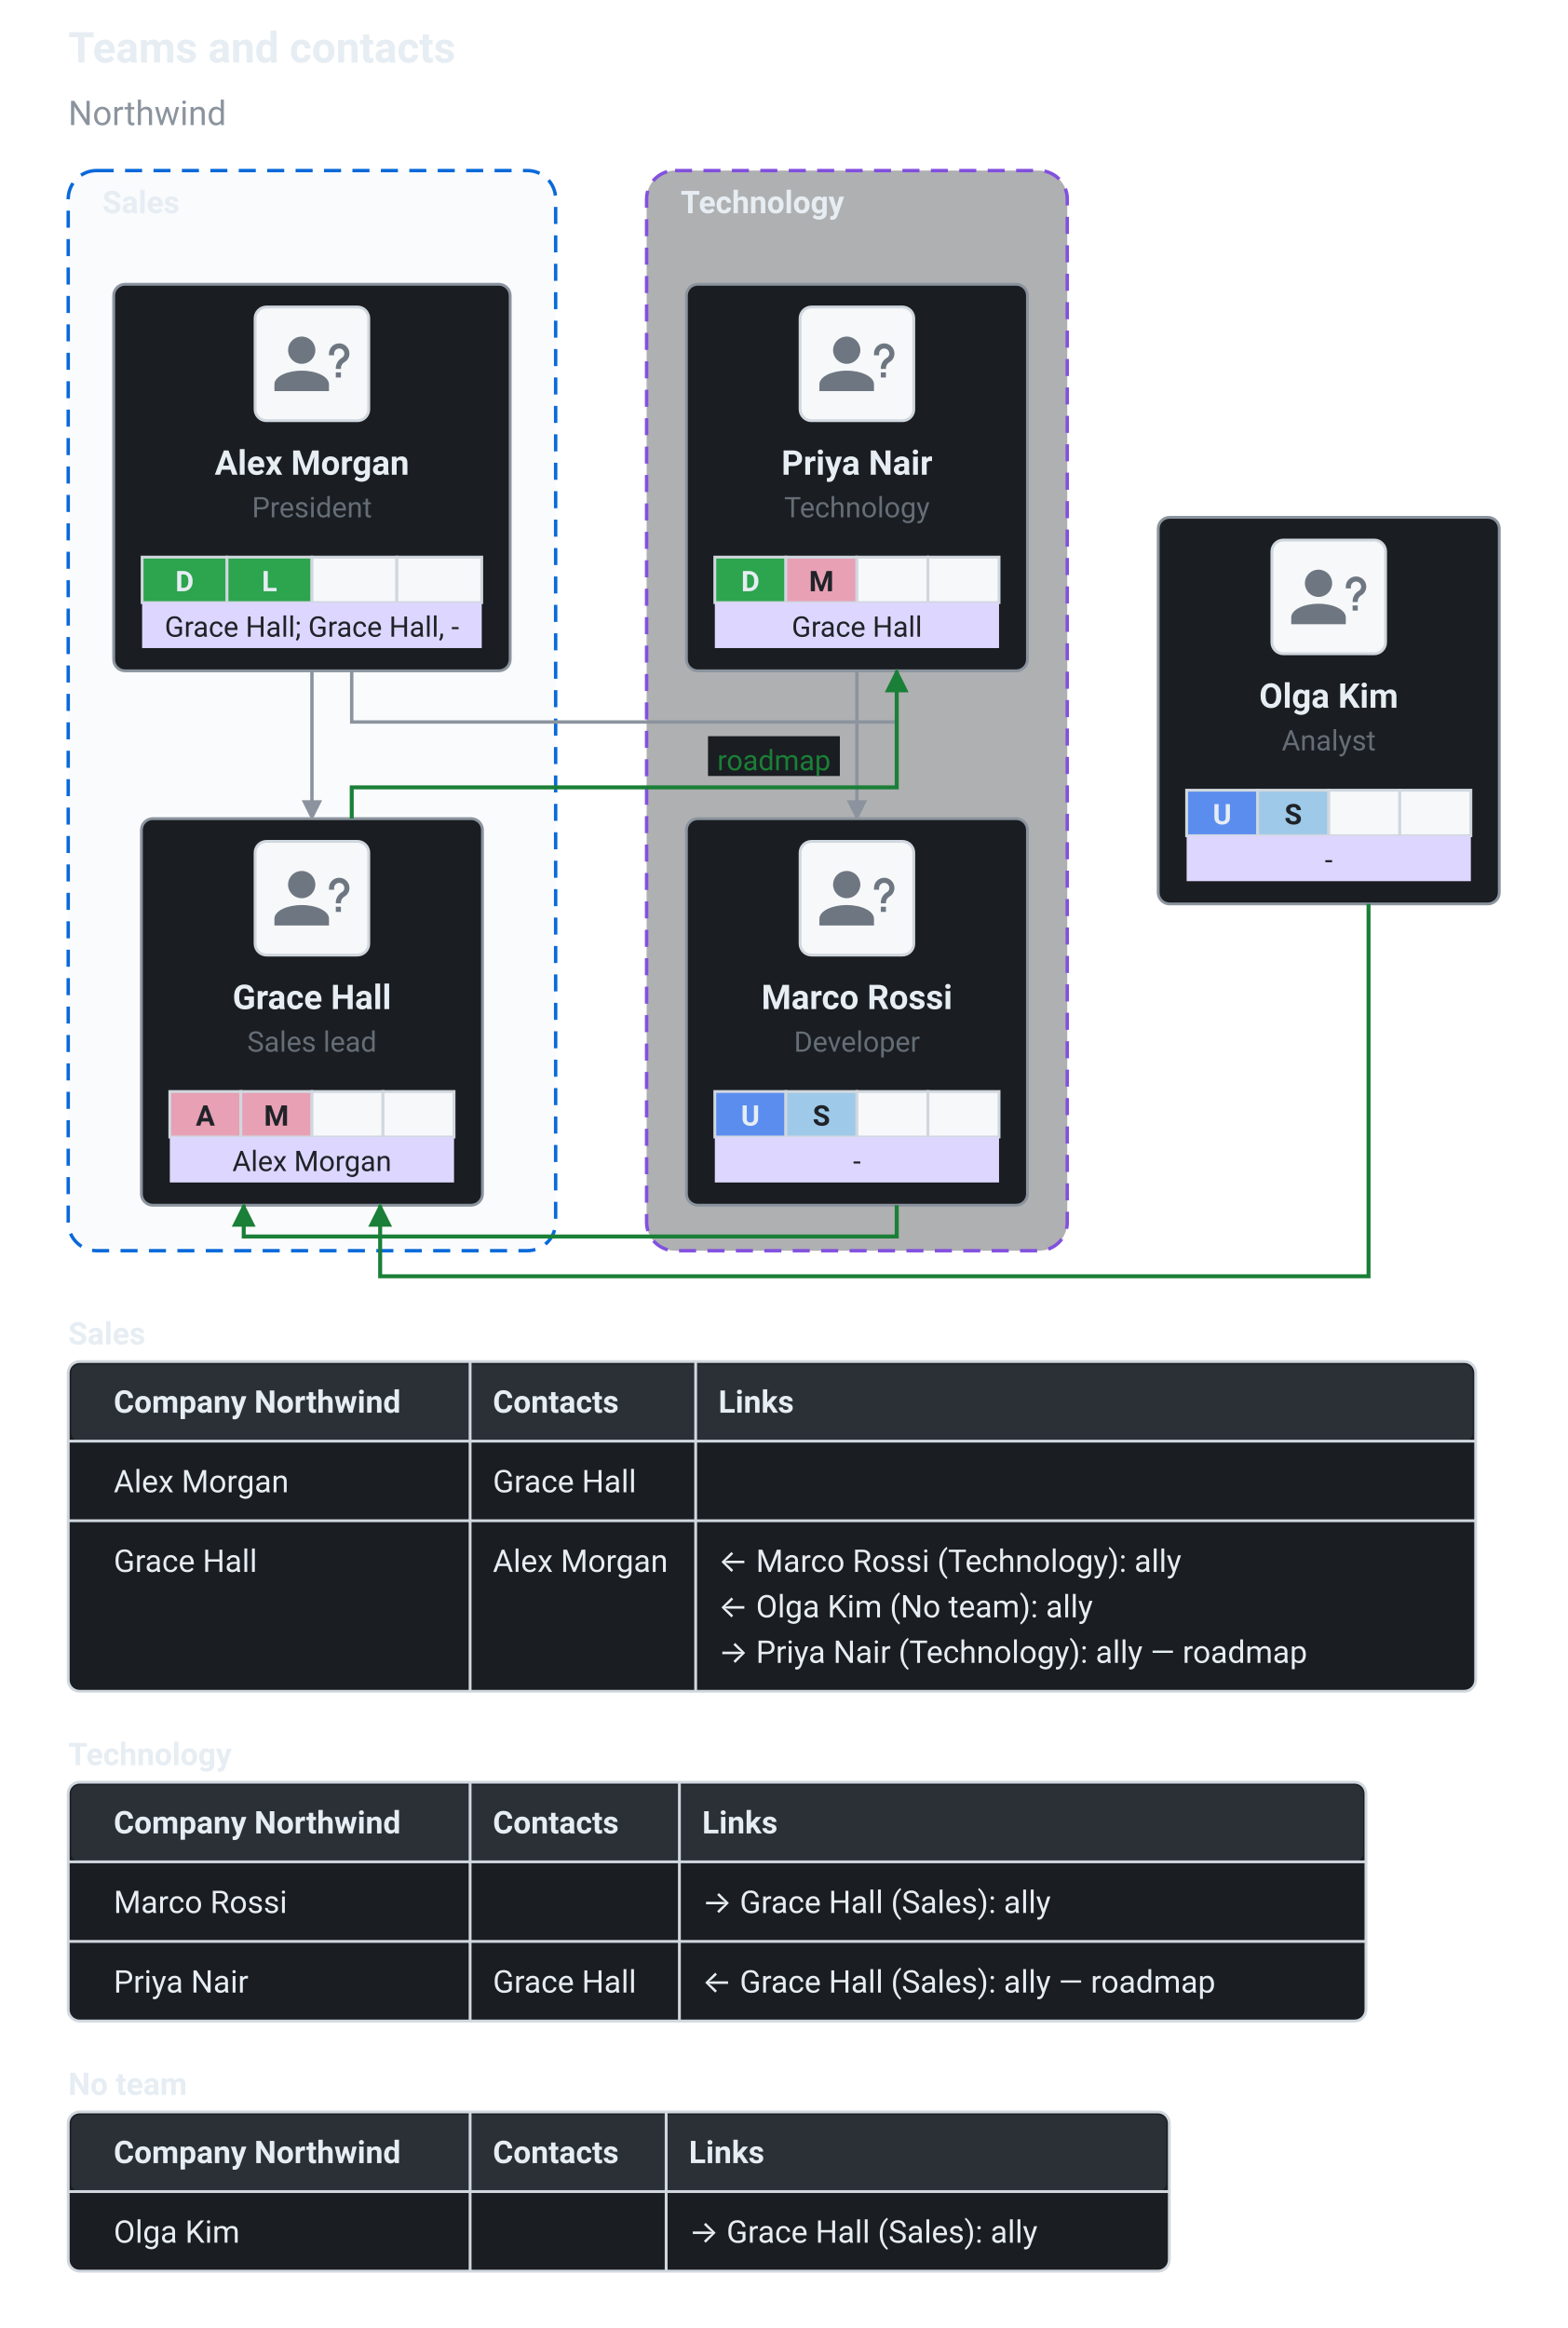
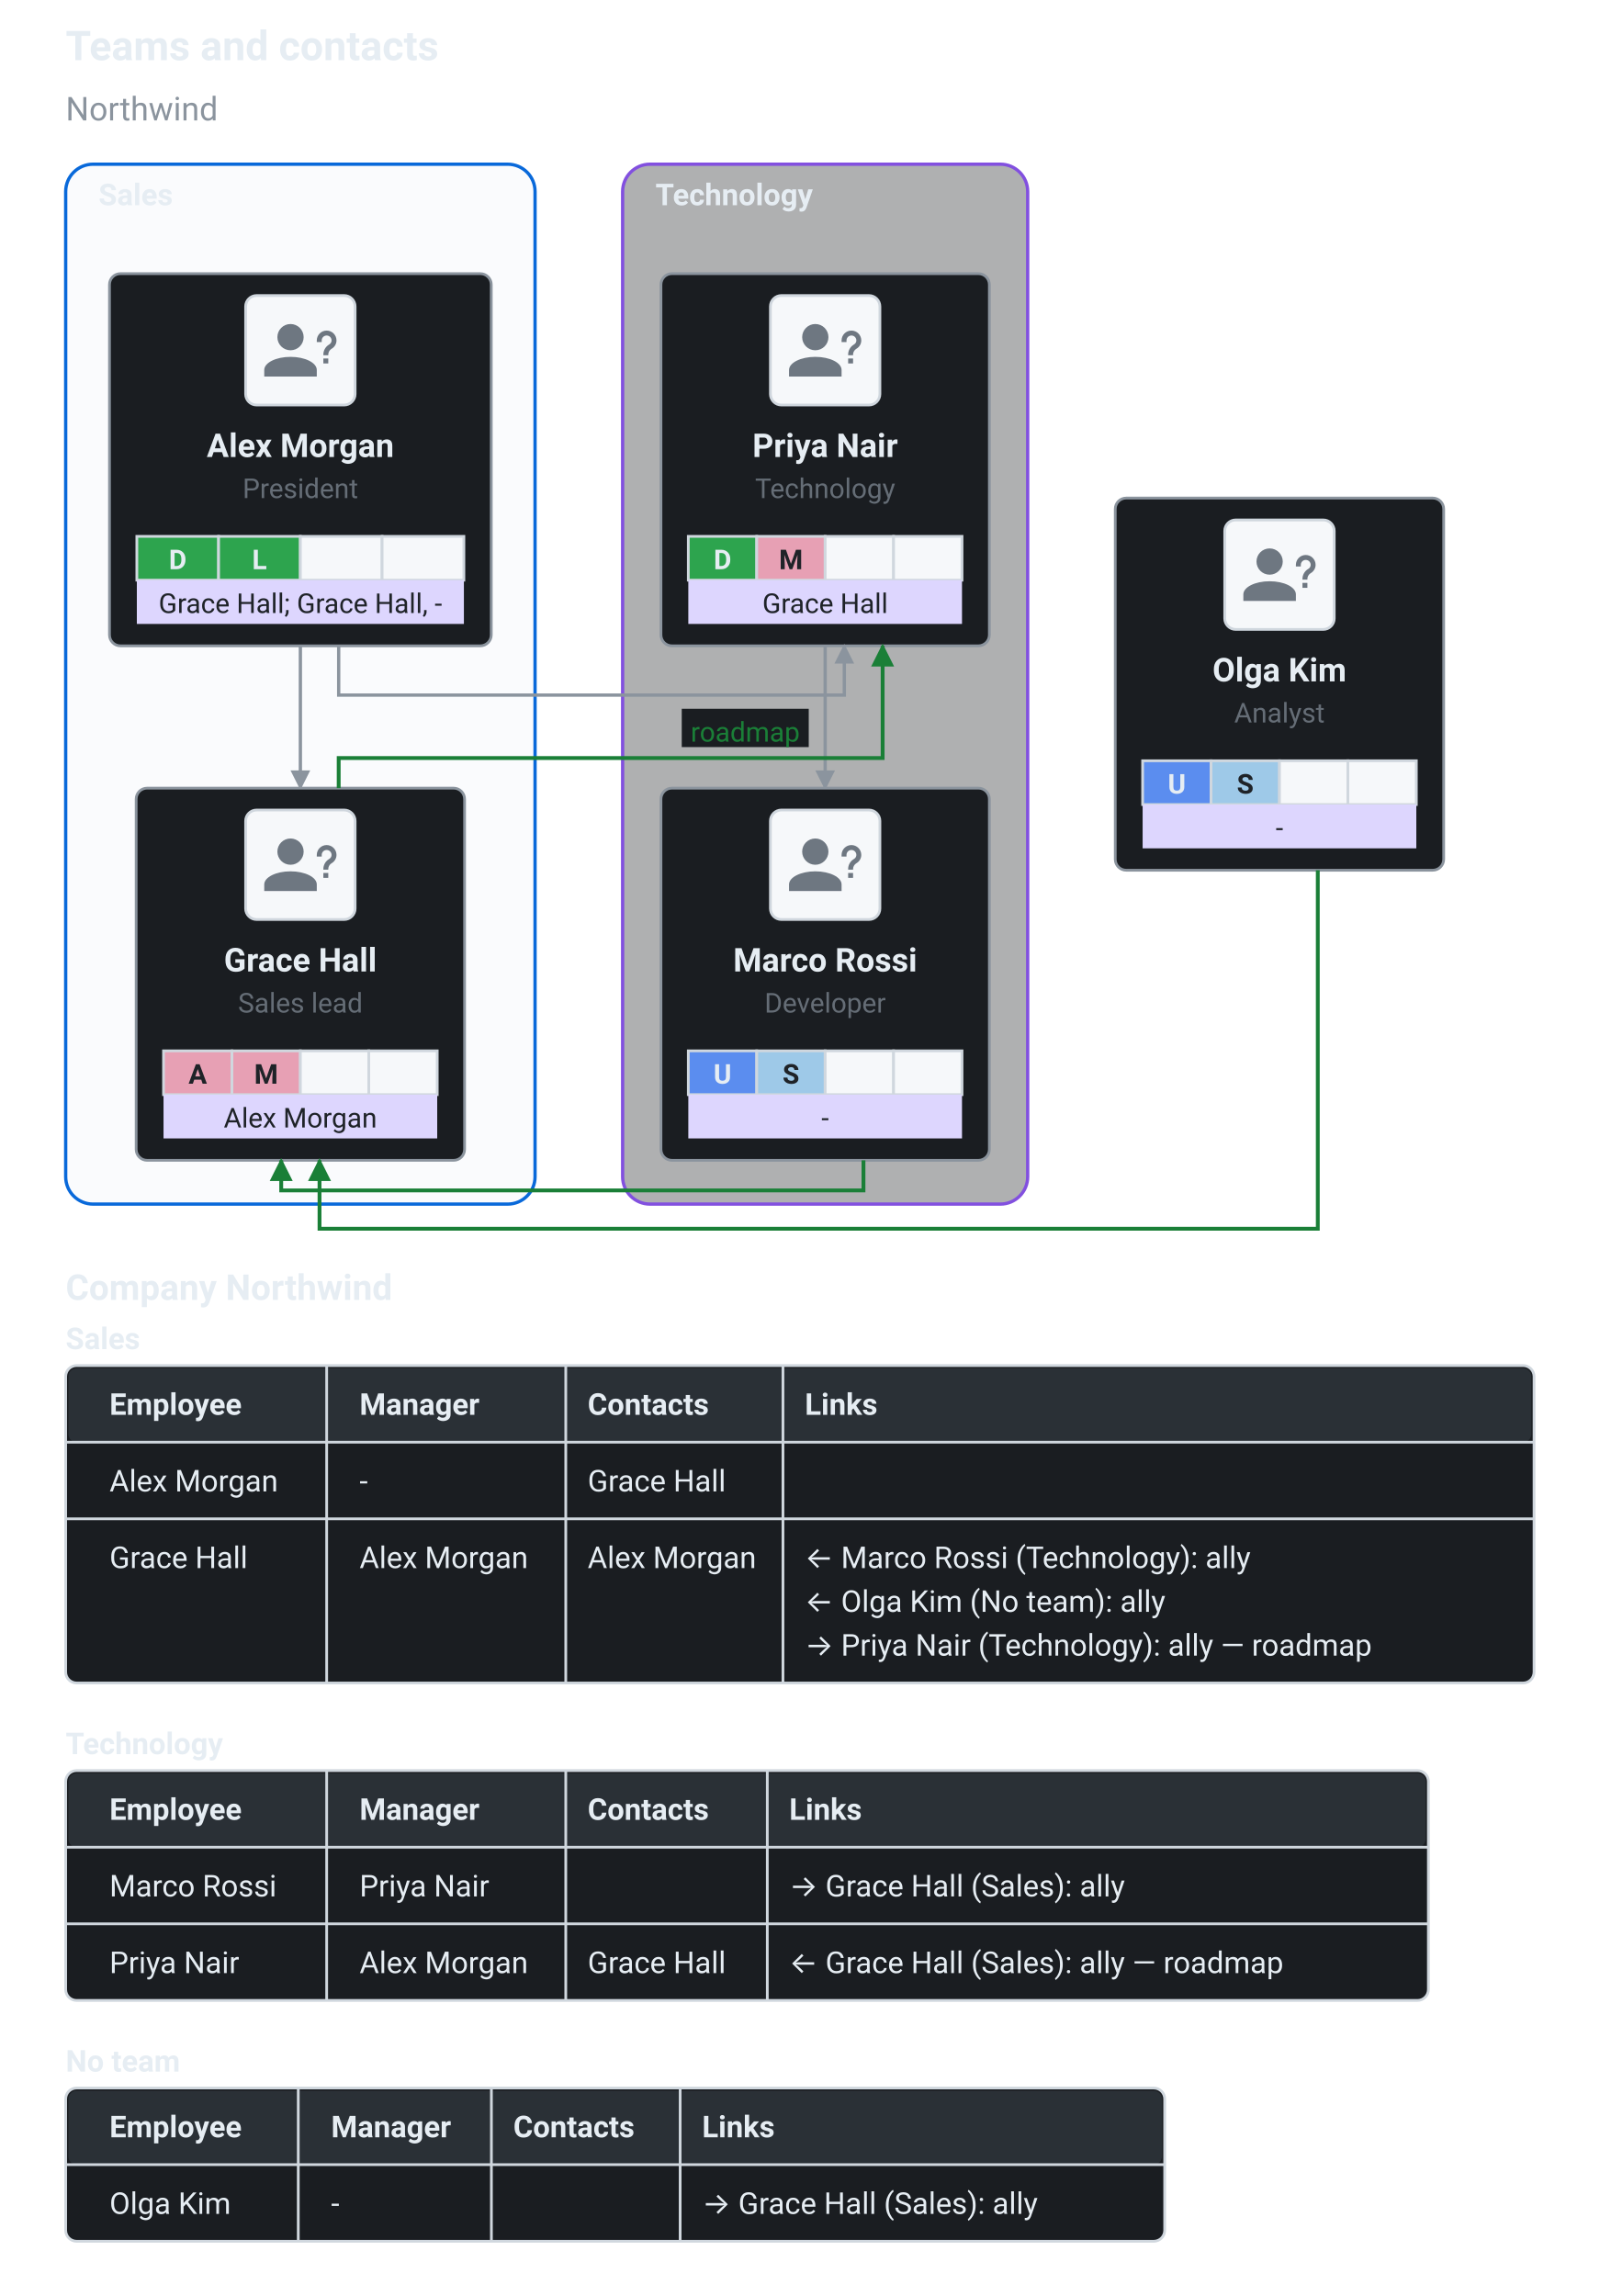
- <svg xmlns="http://www.w3.org/2000/svg" viewBox="0 0 551.5 819" width="551.5" height="819" role="img" font-family="system-ui, -apple-system, &quot;Segoe UI&quot;, Roboto, sans-serif">
+ <svg xmlns="http://www.w3.org/2000/svg" viewBox="0 0 584.52 839" width="584.52" height="839" role="img" font-family="system-ui, -apple-system, &quot;Segoe UI&quot;, Roboto, sans-serif">
  <text x="24" y="22" fill="#e6edf3" font-size="15" text-anchor="start" font-weight="700">Teams and contacts</text>
  <text x="24" y="44" fill="#8b949e" font-size="12" text-anchor="start">Northwind</text>
-   <text x="24" y="473" fill="#e6edf3" font-size="11" text-anchor="start" font-weight="700" data-comms-team="powermap">Sales</text>
-   <rect x="24" y="479" width="495.2" height="116" fill="#1a1d21" stroke="#d0d7de" stroke-width="1" rx="4" data-comms="powermap" />
-   <rect x="25" y="480" width="493.2" height="27" fill="#2a3036" rx="3" data-comms-header="powermap" />
-   <text x="40" y="497" fill="#e6edf3" font-size="11" text-anchor="start" font-weight="700">Company Northwind</text>
-   <text x="173.4" y="497" fill="#e6edf3" font-size="11" text-anchor="start" font-weight="700">Contacts</text>
-   <text x="252.76" y="497" fill="#e6edf3" font-size="11" text-anchor="start" font-weight="700">Links</text>
-   <line x1="165.4" y1="479" x2="165.4" y2="595" stroke="#d0d7de" stroke-width="1" />
-   <line x1="244.76" y1="479" x2="244.76" y2="595" stroke="#d0d7de" stroke-width="1" />
-   <line x1="24" y1="507" x2="519.2" y2="507" stroke="#d0d7de" stroke-width="1" />
-   <text x="40" y="525" fill="#e6edf3" font-size="11" text-anchor="start">Alex Morgan</text>
-   <text x="173.4" y="525" fill="#e6edf3" font-size="11" text-anchor="start">Grace Hall</text>
-   <line x1="24" y1="535" x2="519.2" y2="535" stroke="#d0d7de" stroke-width="1" />
-   <text x="40" y="553" fill="#e6edf3" font-size="11" text-anchor="start">Grace Hall</text>
-   <text x="173.4" y="553" fill="#e6edf3" font-size="11" text-anchor="start">Alex Morgan</text>
-   <text x="252.76" y="553" fill="#e6edf3" font-size="11" text-anchor="start">← Marco Rossi (Technology): ally</text>
-   <text x="252.76" y="569" fill="#e6edf3" font-size="11" text-anchor="start">← Olga Kim (No team): ally</text>
-   <text x="252.76" y="585" fill="#e6edf3" font-size="11" text-anchor="start">→ Priya Nair (Technology): ally — roadmap</text>
-   <text x="24" y="621" fill="#e6edf3" font-size="11" text-anchor="start" font-weight="700" data-comms-team="powermap">Technology</text>
-   <rect x="24" y="627" width="456.59" height="84" fill="#1a1d21" stroke="#d0d7de" stroke-width="1" rx="4" data-comms="powermap" />
-   <rect x="25" y="628" width="454.59" height="27" fill="#2a3036" rx="3" data-comms-header="powermap" />
-   <text x="40" y="645" fill="#e6edf3" font-size="11" text-anchor="start" font-weight="700">Company Northwind</text>
-   <text x="173.4" y="645" fill="#e6edf3" font-size="11" text-anchor="start" font-weight="700">Contacts</text>
-   <text x="247.04" y="645" fill="#e6edf3" font-size="11" text-anchor="start" font-weight="700">Links</text>
-   <line x1="165.4" y1="627" x2="165.4" y2="711" stroke="#d0d7de" stroke-width="1" />
-   <line x1="239.04" y1="627" x2="239.04" y2="711" stroke="#d0d7de" stroke-width="1" />
-   <line x1="24" y1="655" x2="480.59" y2="655" stroke="#d0d7de" stroke-width="1" />
-   <text x="40" y="673" fill="#e6edf3" font-size="11" text-anchor="start">Marco Rossi</text>
-   <text x="247.04" y="673" fill="#e6edf3" font-size="11" text-anchor="start">→ Grace Hall (Sales): ally</text>
-   <line x1="24" y1="683" x2="480.59" y2="683" stroke="#d0d7de" stroke-width="1" />
-   <text x="40" y="701" fill="#e6edf3" font-size="11" text-anchor="start">Priya Nair</text>
-   <text x="173.4" y="701" fill="#e6edf3" font-size="11" text-anchor="start">Grace Hall</text>
-   <text x="247.04" y="701" fill="#e6edf3" font-size="11" text-anchor="start">← Grace Hall (Sales): ally — roadmap</text>
-   <text x="24" y="737" fill="#e6edf3" font-size="11" text-anchor="start" font-weight="700" data-comms-team="powermap">No team</text>
-   <rect x="24" y="743" width="387.41" height="56" fill="#1a1d21" stroke="#d0d7de" stroke-width="1" rx="4" data-comms="powermap" />
-   <rect x="25" y="744" width="385.41" height="27" fill="#2a3036" rx="3" data-comms-header="powermap" />
-   <text x="40" y="761" fill="#e6edf3" font-size="11" text-anchor="start" font-weight="700">Company Northwind</text>
-   <text x="173.4" y="761" fill="#e6edf3" font-size="11" text-anchor="start" font-weight="700">Contacts</text>
-   <text x="242.38" y="761" fill="#e6edf3" font-size="11" text-anchor="start" font-weight="700">Links</text>
-   <line x1="165.4" y1="743" x2="165.4" y2="799" stroke="#d0d7de" stroke-width="1" />
-   <line x1="234.38" y1="743" x2="234.38" y2="799" stroke="#d0d7de" stroke-width="1" />
-   <line x1="24" y1="771" x2="411.41" y2="771" stroke="#d0d7de" stroke-width="1" />
-   <text x="40" y="789" fill="#e6edf3" font-size="11" text-anchor="start">Olga Kim</text>
-   <text x="242.38" y="789" fill="#e6edf3" font-size="11" text-anchor="start">→ Grace Hall (Sales): ally</text>
+   <text x="24" y="475" fill="#e6edf3" font-size="13" text-anchor="start" font-weight="700" data-comms-title="powermap">Company Northwind</text>
+   <text x="24" y="493" fill="#e6edf3" font-size="11" text-anchor="start" font-weight="700" data-comms-team="powermap">Sales</text>
+   <rect x="24" y="499" width="536.52" height="116" fill="#1a1d21" stroke="#d0d7de" stroke-width="1" rx="4" data-comms="powermap" />
+   <rect x="25" y="500" width="534.52" height="27" fill="#2a3036" rx="3" data-comms-header="powermap" />
+   <text x="40" y="517" fill="#e6edf3" font-size="11" text-anchor="start" font-weight="700">Employee</text>
+   <text x="131.36" y="517" fill="#e6edf3" font-size="11" text-anchor="start" font-weight="700">Manager</text>
+   <text x="214.72" y="517" fill="#e6edf3" font-size="11" text-anchor="start" font-weight="700">Contacts</text>
+   <text x="294.08" y="517" fill="#e6edf3" font-size="11" text-anchor="start" font-weight="700">Links</text>
+   <line x1="119.36" y1="499" x2="119.36" y2="615" stroke="#d0d7de" stroke-width="1" />
+   <line x1="206.72" y1="499" x2="206.72" y2="615" stroke="#d0d7de" stroke-width="1" />
+   <line x1="286.08" y1="499" x2="286.08" y2="615" stroke="#d0d7de" stroke-width="1" />
+   <line x1="24" y1="527" x2="560.52" y2="527" stroke="#d0d7de" stroke-width="1" />
+   <text x="40" y="545" fill="#e6edf3" font-size="11" text-anchor="start">Alex Morgan</text>
+   <text x="131.36" y="545" fill="#e6edf3" font-size="11" text-anchor="start">-</text>
+   <text x="214.72" y="545" fill="#e6edf3" font-size="11" text-anchor="start">Grace Hall</text>
+   <line x1="24" y1="555" x2="560.52" y2="555" stroke="#d0d7de" stroke-width="1" />
+   <text x="40" y="573" fill="#e6edf3" font-size="11" text-anchor="start">Grace Hall</text>
+   <text x="131.36" y="573" fill="#e6edf3" font-size="11" text-anchor="start">Alex Morgan</text>
+   <text x="214.72" y="573" fill="#e6edf3" font-size="11" text-anchor="start">Alex Morgan</text>
+   <text x="294.08" y="573" fill="#e6edf3" font-size="11" text-anchor="start">← Marco Rossi (Technology): ally</text>
+   <text x="294.08" y="589" fill="#e6edf3" font-size="11" text-anchor="start">← Olga Kim (No team): ally</text>
+   <text x="294.08" y="605" fill="#e6edf3" font-size="11" text-anchor="start">→ Priya Nair (Technology): ally — roadmap</text>
+   <text x="24" y="641" fill="#e6edf3" font-size="11" text-anchor="start" font-weight="700" data-comms-team="powermap">Technology</text>
+   <rect x="24" y="647" width="497.91" height="84" fill="#1a1d21" stroke="#d0d7de" stroke-width="1" rx="4" data-comms="powermap" />
+   <rect x="25" y="648" width="495.91" height="27" fill="#2a3036" rx="3" data-comms-header="powermap" />
+   <text x="40" y="665" fill="#e6edf3" font-size="11" text-anchor="start" font-weight="700">Employee</text>
+   <text x="131.36" y="665" fill="#e6edf3" font-size="11" text-anchor="start" font-weight="700">Manager</text>
+   <text x="214.72" y="665" fill="#e6edf3" font-size="11" text-anchor="start" font-weight="700">Contacts</text>
+   <text x="288.36" y="665" fill="#e6edf3" font-size="11" text-anchor="start" font-weight="700">Links</text>
+   <line x1="119.36" y1="647" x2="119.36" y2="731" stroke="#d0d7de" stroke-width="1" />
+   <line x1="206.72" y1="647" x2="206.72" y2="731" stroke="#d0d7de" stroke-width="1" />
+   <line x1="280.36" y1="647" x2="280.36" y2="731" stroke="#d0d7de" stroke-width="1" />
+   <line x1="24" y1="675" x2="521.91" y2="675" stroke="#d0d7de" stroke-width="1" />
+   <text x="40" y="693" fill="#e6edf3" font-size="11" text-anchor="start">Marco Rossi</text>
+   <text x="131.36" y="693" fill="#e6edf3" font-size="11" text-anchor="start">Priya Nair</text>
+   <text x="288.36" y="693" fill="#e6edf3" font-size="11" text-anchor="start">→ Grace Hall (Sales): ally</text>
+   <line x1="24" y1="703" x2="521.91" y2="703" stroke="#d0d7de" stroke-width="1" />
+   <text x="40" y="721" fill="#e6edf3" font-size="11" text-anchor="start">Priya Nair</text>
+   <text x="131.36" y="721" fill="#e6edf3" font-size="11" text-anchor="start">Alex Morgan</text>
+   <text x="214.72" y="721" fill="#e6edf3" font-size="11" text-anchor="start">Grace Hall</text>
+   <text x="288.36" y="721" fill="#e6edf3" font-size="11" text-anchor="start">← Grace Hall (Sales): ally — roadmap</text>
+   <text x="24" y="757" fill="#e6edf3" font-size="11" text-anchor="start" font-weight="700" data-comms-team="powermap">No team</text>
+   <rect x="24" y="763" width="401.56" height="56" fill="#1a1d21" stroke="#d0d7de" stroke-width="1" rx="4" data-comms="powermap" />
+   <rect x="25" y="764" width="399.56" height="27" fill="#2a3036" rx="3" data-comms-header="powermap" />
+   <text x="40" y="781" fill="#e6edf3" font-size="11" text-anchor="start" font-weight="700">Employee</text>
+   <text x="120.98" y="781" fill="#e6edf3" font-size="11" text-anchor="start" font-weight="700">Manager</text>
+   <text x="187.55" y="781" fill="#e6edf3" font-size="11" text-anchor="start" font-weight="700">Contacts</text>
+   <text x="256.52" y="781" fill="#e6edf3" font-size="11" text-anchor="start" font-weight="700">Links</text>
+   <line x1="108.98" y1="763" x2="108.98" y2="819" stroke="#d0d7de" stroke-width="1" />
+   <line x1="179.55" y1="763" x2="179.55" y2="819" stroke="#d0d7de" stroke-width="1" />
+   <line x1="248.52" y1="763" x2="248.52" y2="819" stroke="#d0d7de" stroke-width="1" />
+   <line x1="24" y1="791" x2="425.56" y2="791" stroke="#d0d7de" stroke-width="1" />
+   <text x="40" y="809" fill="#e6edf3" font-size="11" text-anchor="start">Olga Kim</text>
+   <text x="120.98" y="809" fill="#e6edf3" font-size="11" text-anchor="start">-</text>
+   <text x="256.52" y="809" fill="#e6edf3" font-size="11" text-anchor="start">→ Grace Hall (Sales): ally</text>
  <defs>
    <marker id="ext-pm-report" viewBox="0 0 10 10" refX="9" refY="5" markerWidth="6" markerHeight="6" orient="auto-start-reverse">
      <path d="M 0 0 L 10 5 L 0 10 z" fill="#8b949e" />
    </marker>
  </defs>
-   <rect x="24" y="60" width="171.5" height="380" rx="10" ry="10" fill="#f6f8fa" fill-opacity="0.55" stroke="#0969da" stroke-width="1.2" stroke-dasharray="6 4" data-team="powermap" data-team-id="sales" />
+   <rect x="24" y="60" width="171.5" height="380" rx="10" ry="10" fill="#f6f8fa" fill-opacity="0.55" stroke="#0969da" stroke-width="1.2" data-team="powermap" data-team-id="sales" />
  <text x="36" y="75" fill="#e6edf3" font-size="11" text-anchor="start" font-weight="600" data-team-label="1">Sales</text>
-   <rect x="227.5" y="60" width="148" height="380" rx="10" ry="10" fill="#1a1d21" fill-opacity="0.35" stroke="#8250df" stroke-width="1.2" stroke-dasharray="6 4" data-team="powermap" data-team-id="tech" />
+   <rect x="227.5" y="60" width="148" height="380" rx="10" ry="10" fill="#1a1d21" fill-opacity="0.35" stroke="#8250df" stroke-width="1.2" data-team="powermap" data-team-id="tech" />
  <text x="239.5" y="75" fill="#e6edf3" font-size="11" text-anchor="start" font-weight="600" data-team-label="1">Technology</text>
  <path d="M 109.75 236 L 109.75 262 L 109.75 262 L 109.75 288" fill="none" stroke="#8b949e" stroke-width="1.2" marker-end="url(#ext-pm-report)" />
  <path d="M 301.5 236 L 301.5 262 L 301.5 262 L 301.5 288" fill="none" stroke="#8b949e" stroke-width="1.2" marker-end="url(#ext-pm-report)" />
  <rect x="40" y="100" width="139.5" height="136" fill="#1a1d21" stroke="#8b949e" stroke-width="1" rx="4" />
  <rect x="89.75" y="108" width="40" height="40" fill="#f6f8fa" stroke="#d0d7de" stroke-width="1" rx="4" />
  <g data-avatar="?" transform="translate(95.35 113.6) scale(1.2)">
    <path d="M13 8a4 4 0 0 1-4 4a4 4 0 0 1-4-4a4 4 0 0 1 4-4a4 4 0 0 1 4 4m4 10v2H1v-2c0-2.21 3.58-4 8-4s8 1.79 8 4m3.5-3.5V16H19v-1.5zm-2-5H17V9a3 3 0 0 1 3-3a3 3 0 0 1 3 3c0 .97-.5 1.88-1.29 2.41l-.3.19c-.57.4-.91 1.01-.91 1.7v.2H19v-.2c0-1.19.6-2.3 1.59-2.95l.29-.19c.39-.26.62-.69.62-1.16A1.5 1.5 0 0 0 20 7.5A1.5 1.5 0 0 0 18.5 9z" fill="#6e7781" />
  </g>
  <text x="109.75" y="167" fill="#e6edf3" font-size="12" text-anchor="middle" font-weight="700">Alex Morgan</text>
  <text x="109.75" y="182" fill="#656d76" font-size="10" text-anchor="middle">President</text>
  <rect x="50" y="196" width="29.87" height="16" fill="#2da44e" stroke="#d0d7de" />
  <text x="64.94" y="208" fill="#e6edf3" font-size="10" text-anchor="middle" font-weight="700">D</text>
  <rect x="79.87" y="196" width="29.87" height="16" fill="#2da44e" stroke="#d0d7de" />
  <text x="94.81" y="208" fill="#e6edf3" font-size="10" text-anchor="middle" font-weight="700">L</text>
  <rect x="109.75" y="196" width="29.87" height="16" fill="#f6f8fa" stroke="#d0d7de" />
  <rect x="139.62" y="196" width="29.87" height="16" fill="#f6f8fa" stroke="#d0d7de" />
  <rect x="50" y="212" width="119.5" height="16" fill="#ddd6fe" />
  <text x="109.75" y="224" fill="#1f2328" font-size="10" text-anchor="middle">Grace Hall; Grace Hall, -</text>
  <rect x="49.75" y="288" width="120" height="136" fill="#1a1d21" stroke="#8b949e" stroke-width="1" rx="4" />
  <rect x="89.75" y="296" width="40" height="40" fill="#f6f8fa" stroke="#d0d7de" stroke-width="1" rx="4" />
  <g data-avatar="?" transform="translate(95.35 301.6) scale(1.2)">
    <path d="M13 8a4 4 0 0 1-4 4a4 4 0 0 1-4-4a4 4 0 0 1 4-4a4 4 0 0 1 4 4m4 10v2H1v-2c0-2.21 3.58-4 8-4s8 1.79 8 4m3.5-3.5V16H19v-1.5zm-2-5H17V9a3 3 0 0 1 3-3a3 3 0 0 1 3 3c0 .97-.5 1.88-1.29 2.41l-.3.19c-.57.4-.91 1.01-.91 1.7v.2H19v-.2c0-1.19.6-2.3 1.59-2.95l.29-.19c.39-.26.62-.69.62-1.16A1.5 1.5 0 0 0 20 7.5A1.5 1.5 0 0 0 18.5 9z" fill="#6e7781" />
  </g>
  <text x="109.75" y="355" fill="#e6edf3" font-size="12" text-anchor="middle" font-weight="700">Grace Hall</text>
  <text x="109.75" y="370" fill="#656d76" font-size="10" text-anchor="middle">Sales lead</text>
  <rect x="59.75" y="384" width="25" height="16" fill="#e7a0b4" stroke="#d0d7de" />
  <text x="72.25" y="396" fill="#1f2328" font-size="10" text-anchor="middle" font-weight="700">A</text>
  <rect x="84.75" y="384" width="25" height="16" fill="#e7a0b4" stroke="#d0d7de" />
  <text x="97.25" y="396" fill="#1f2328" font-size="10" text-anchor="middle" font-weight="700">M</text>
  <rect x="109.75" y="384" width="25" height="16" fill="#f6f8fa" stroke="#d0d7de" />
  <rect x="134.75" y="384" width="25" height="16" fill="#f6f8fa" stroke="#d0d7de" />
  <rect x="59.75" y="400" width="100" height="16" fill="#ddd6fe" />
  <text x="109.75" y="412" fill="#1f2328" font-size="10" text-anchor="middle">Alex Morgan</text>
  <rect x="241.5" y="100" width="120" height="136" fill="#1a1d21" stroke="#8b949e" stroke-width="1" rx="4" />
  <rect x="281.5" y="108" width="40" height="40" fill="#f6f8fa" stroke="#d0d7de" stroke-width="1" rx="4" />
  <g data-avatar="?" transform="translate(287.1 113.6) scale(1.2)">
    <path d="M13 8a4 4 0 0 1-4 4a4 4 0 0 1-4-4a4 4 0 0 1 4-4a4 4 0 0 1 4 4m4 10v2H1v-2c0-2.21 3.58-4 8-4s8 1.79 8 4m3.5-3.5V16H19v-1.5zm-2-5H17V9a3 3 0 0 1 3-3a3 3 0 0 1 3 3c0 .97-.5 1.88-1.29 2.41l-.3.19c-.57.4-.91 1.01-.91 1.7v.2H19v-.2c0-1.19.6-2.3 1.59-2.95l.29-.19c.39-.26.62-.69.62-1.16A1.5 1.5 0 0 0 20 7.5A1.5 1.5 0 0 0 18.5 9z" fill="#6e7781" />
  </g>
  <text x="301.5" y="167" fill="#e6edf3" font-size="12" text-anchor="middle" font-weight="700">Priya Nair</text>
  <text x="301.5" y="182" fill="#656d76" font-size="10" text-anchor="middle">Technology</text>
  <rect x="251.5" y="196" width="25" height="16" fill="#2da44e" stroke="#d0d7de" />
  <text x="264" y="208" fill="#e6edf3" font-size="10" text-anchor="middle" font-weight="700">D</text>
  <rect x="276.5" y="196" width="25" height="16" fill="#e7a0b4" stroke="#d0d7de" />
  <text x="289" y="208" fill="#1f2328" font-size="10" text-anchor="middle" font-weight="700">M</text>
  <rect x="301.5" y="196" width="25" height="16" fill="#f6f8fa" stroke="#d0d7de" />
  <rect x="326.5" y="196" width="25" height="16" fill="#f6f8fa" stroke="#d0d7de" />
  <rect x="251.5" y="212" width="100" height="16" fill="#ddd6fe" />
  <text x="301.5" y="224" fill="#1f2328" font-size="10" text-anchor="middle">Grace Hall</text>
  <rect x="241.5" y="288" width="120" height="136" fill="#1a1d21" stroke="#8b949e" stroke-width="1" rx="4" />
  <rect x="281.5" y="296" width="40" height="40" fill="#f6f8fa" stroke="#d0d7de" stroke-width="1" rx="4" />
  <g data-avatar="?" transform="translate(287.1 301.6) scale(1.2)">
    <path d="M13 8a4 4 0 0 1-4 4a4 4 0 0 1-4-4a4 4 0 0 1 4-4a4 4 0 0 1 4 4m4 10v2H1v-2c0-2.21 3.58-4 8-4s8 1.79 8 4m3.5-3.5V16H19v-1.5zm-2-5H17V9a3 3 0 0 1 3-3a3 3 0 0 1 3 3c0 .97-.5 1.88-1.29 2.41l-.3.19c-.57.4-.91 1.01-.91 1.7v.2H19v-.2c0-1.19.6-2.3 1.59-2.95l.29-.19c.39-.26.62-.69.62-1.16A1.5 1.5 0 0 0 20 7.5A1.5 1.5 0 0 0 18.5 9z" fill="#6e7781" />
  </g>
  <text x="301.5" y="355" fill="#e6edf3" font-size="12" text-anchor="middle" font-weight="700">Marco Rossi</text>
  <text x="301.5" y="370" fill="#656d76" font-size="10" text-anchor="middle">Developer</text>
  <rect x="251.5" y="384" width="25" height="16" fill="#5b8def" stroke="#d0d7de" />
  <text x="264" y="396" fill="#e6edf3" font-size="10" text-anchor="middle" font-weight="700">U</text>
  <rect x="276.5" y="384" width="25" height="16" fill="#9ec9e8" stroke="#d0d7de" />
  <text x="289" y="396" fill="#1f2328" font-size="10" text-anchor="middle" font-weight="700">S</text>
  <rect x="301.5" y="384" width="25" height="16" fill="#f6f8fa" stroke="#d0d7de" />
  <rect x="326.5" y="384" width="25" height="16" fill="#f6f8fa" stroke="#d0d7de" />
  <rect x="251.5" y="400" width="100" height="16" fill="#ddd6fe" />
  <text x="301.5" y="412" fill="#1f2328" font-size="10" text-anchor="middle">-</text>
  <rect x="407.5" y="182" width="120" height="136" fill="#1a1d21" stroke="#8b949e" stroke-width="1" rx="4" />
  <rect x="447.5" y="190" width="40" height="40" fill="#f6f8fa" stroke="#d0d7de" stroke-width="1" rx="4" />
  <g data-avatar="?" transform="translate(453.1 195.6) scale(1.2)">
    <path d="M13 8a4 4 0 0 1-4 4a4 4 0 0 1-4-4a4 4 0 0 1 4-4a4 4 0 0 1 4 4m4 10v2H1v-2c0-2.21 3.58-4 8-4s8 1.79 8 4m3.5-3.5V16H19v-1.5zm-2-5H17V9a3 3 0 0 1 3-3a3 3 0 0 1 3 3c0 .97-.5 1.88-1.29 2.41l-.3.19c-.57.4-.91 1.01-.91 1.7v.2H19v-.2c0-1.19.6-2.3 1.59-2.95l.29-.19c.39-.26.62-.69.62-1.16A1.5 1.5 0 0 0 20 7.5A1.5 1.5 0 0 0 18.5 9z" fill="#6e7781" />
  </g>
  <text x="467.5" y="249" fill="#e6edf3" font-size="12" text-anchor="middle" font-weight="700">Olga Kim</text>
  <text x="467.5" y="264" fill="#656d76" font-size="10" text-anchor="middle">Analyst</text>
  <rect x="417.5" y="278" width="25" height="16" fill="#5b8def" stroke="#d0d7de" />
  <text x="430" y="290" fill="#e6edf3" font-size="10" text-anchor="middle" font-weight="700">U</text>
  <rect x="442.5" y="278" width="25" height="16" fill="#9ec9e8" stroke="#d0d7de" />
  <text x="455" y="290" fill="#1f2328" font-size="10" text-anchor="middle" font-weight="700">S</text>
  <rect x="467.5" y="278" width="25" height="16" fill="#f6f8fa" stroke="#d0d7de" />
  <rect x="492.5" y="278" width="25" height="16" fill="#f6f8fa" stroke="#d0d7de" />
  <rect x="417.5" y="294" width="100" height="16" fill="#ddd6fe" />
  <text x="467.5" y="306" fill="#1f2328" font-size="10" text-anchor="middle">-</text>
  <defs>
    <marker id="ext-pm-link-0" viewBox="0 0 10 10" refX="9" refY="5" markerWidth="6" markerHeight="6" orient="auto-start-reverse">
      <path d="M 0 0 L 10 5 L 0 10 z" fill="#8b949e" />
    </marker>
  </defs>
-   <path d="M 123.75 236 L 123.75 254 L 315.5 254 L 315.5 236" fill="none" stroke="#8b949e" stroke-width="1.2" marker-end="url(#ext-pm-link-0)" />
+   <path d="M 123.75 236 L 123.75 254 L 308.5 254 L 308.5 236" fill="none" stroke="#8b949e" stroke-width="1.2" marker-end="url(#ext-pm-link-0)" />
  <defs>
    <marker id="ext-pm-link-1" viewBox="0 0 10 10" refX="9" refY="5" markerWidth="6" markerHeight="6" orient="auto-start-reverse">
      <path d="M 0 0 L 10 5 L 0 10 z" fill="#1a7f37" />
    </marker>
  </defs>
-   <path d="M 123.75 288 L 123.75 277 L 315.5 277 L 315.5 236" fill="none" stroke="#1a7f37" stroke-width="1.4" marker-end="url(#ext-pm-link-1)" />
+   <path d="M 123.75 288 L 123.75 277 L 322.5 277 L 322.5 236" fill="none" stroke="#1a7f37" stroke-width="1.4" marker-end="url(#ext-pm-link-1)" />
  <defs>
    <marker id="ext-pm-link-2" viewBox="0 0 10 10" refX="9" refY="5" markerWidth="6" markerHeight="6" orient="auto-start-reverse">
      <path d="M 0 0 L 10 5 L 0 10 z" fill="#1a7f37" />
    </marker>
  </defs>
-   <path d="M 481.5 318 L 481.5 449 L 133.75 449 L 133.75 424" fill="none" stroke="#1a7f37" stroke-width="1.4" marker-end="url(#ext-pm-link-2)" />
+   <path d="M 481.5 318 L 481.5 449 L 116.75 449 L 116.75 424" fill="none" stroke="#1a7f37" stroke-width="1.4" marker-end="url(#ext-pm-link-2)" />
  <defs>
    <marker id="ext-pm-link-3" viewBox="0 0 10 10" refX="9" refY="5" markerWidth="6" markerHeight="6" orient="auto-start-reverse">
      <path d="M 0 0 L 10 5 L 0 10 z" fill="#1a7f37" />
    </marker>
  </defs>
-   <path d="M 315.5 424 L 315.5 435 L 85.75 435 L 85.75 424" fill="none" stroke="#1a7f37" stroke-width="1.4" marker-end="url(#ext-pm-link-3)" />
+   <path d="M 315.5 424 L 315.5 435 L 102.75 435 L 102.75 424" fill="none" stroke="#1a7f37" stroke-width="1.4" marker-end="url(#ext-pm-link-3)" />
  <rect x="249.1" y="259" width="46.4" height="14" fill="#1a1d21" stroke="none" data-label-plate="1" />
  <text x="272.3" y="271" fill="#1a7f37" font-size="10" text-anchor="middle" data-edge-label="1">roadmap</text>
</svg>
